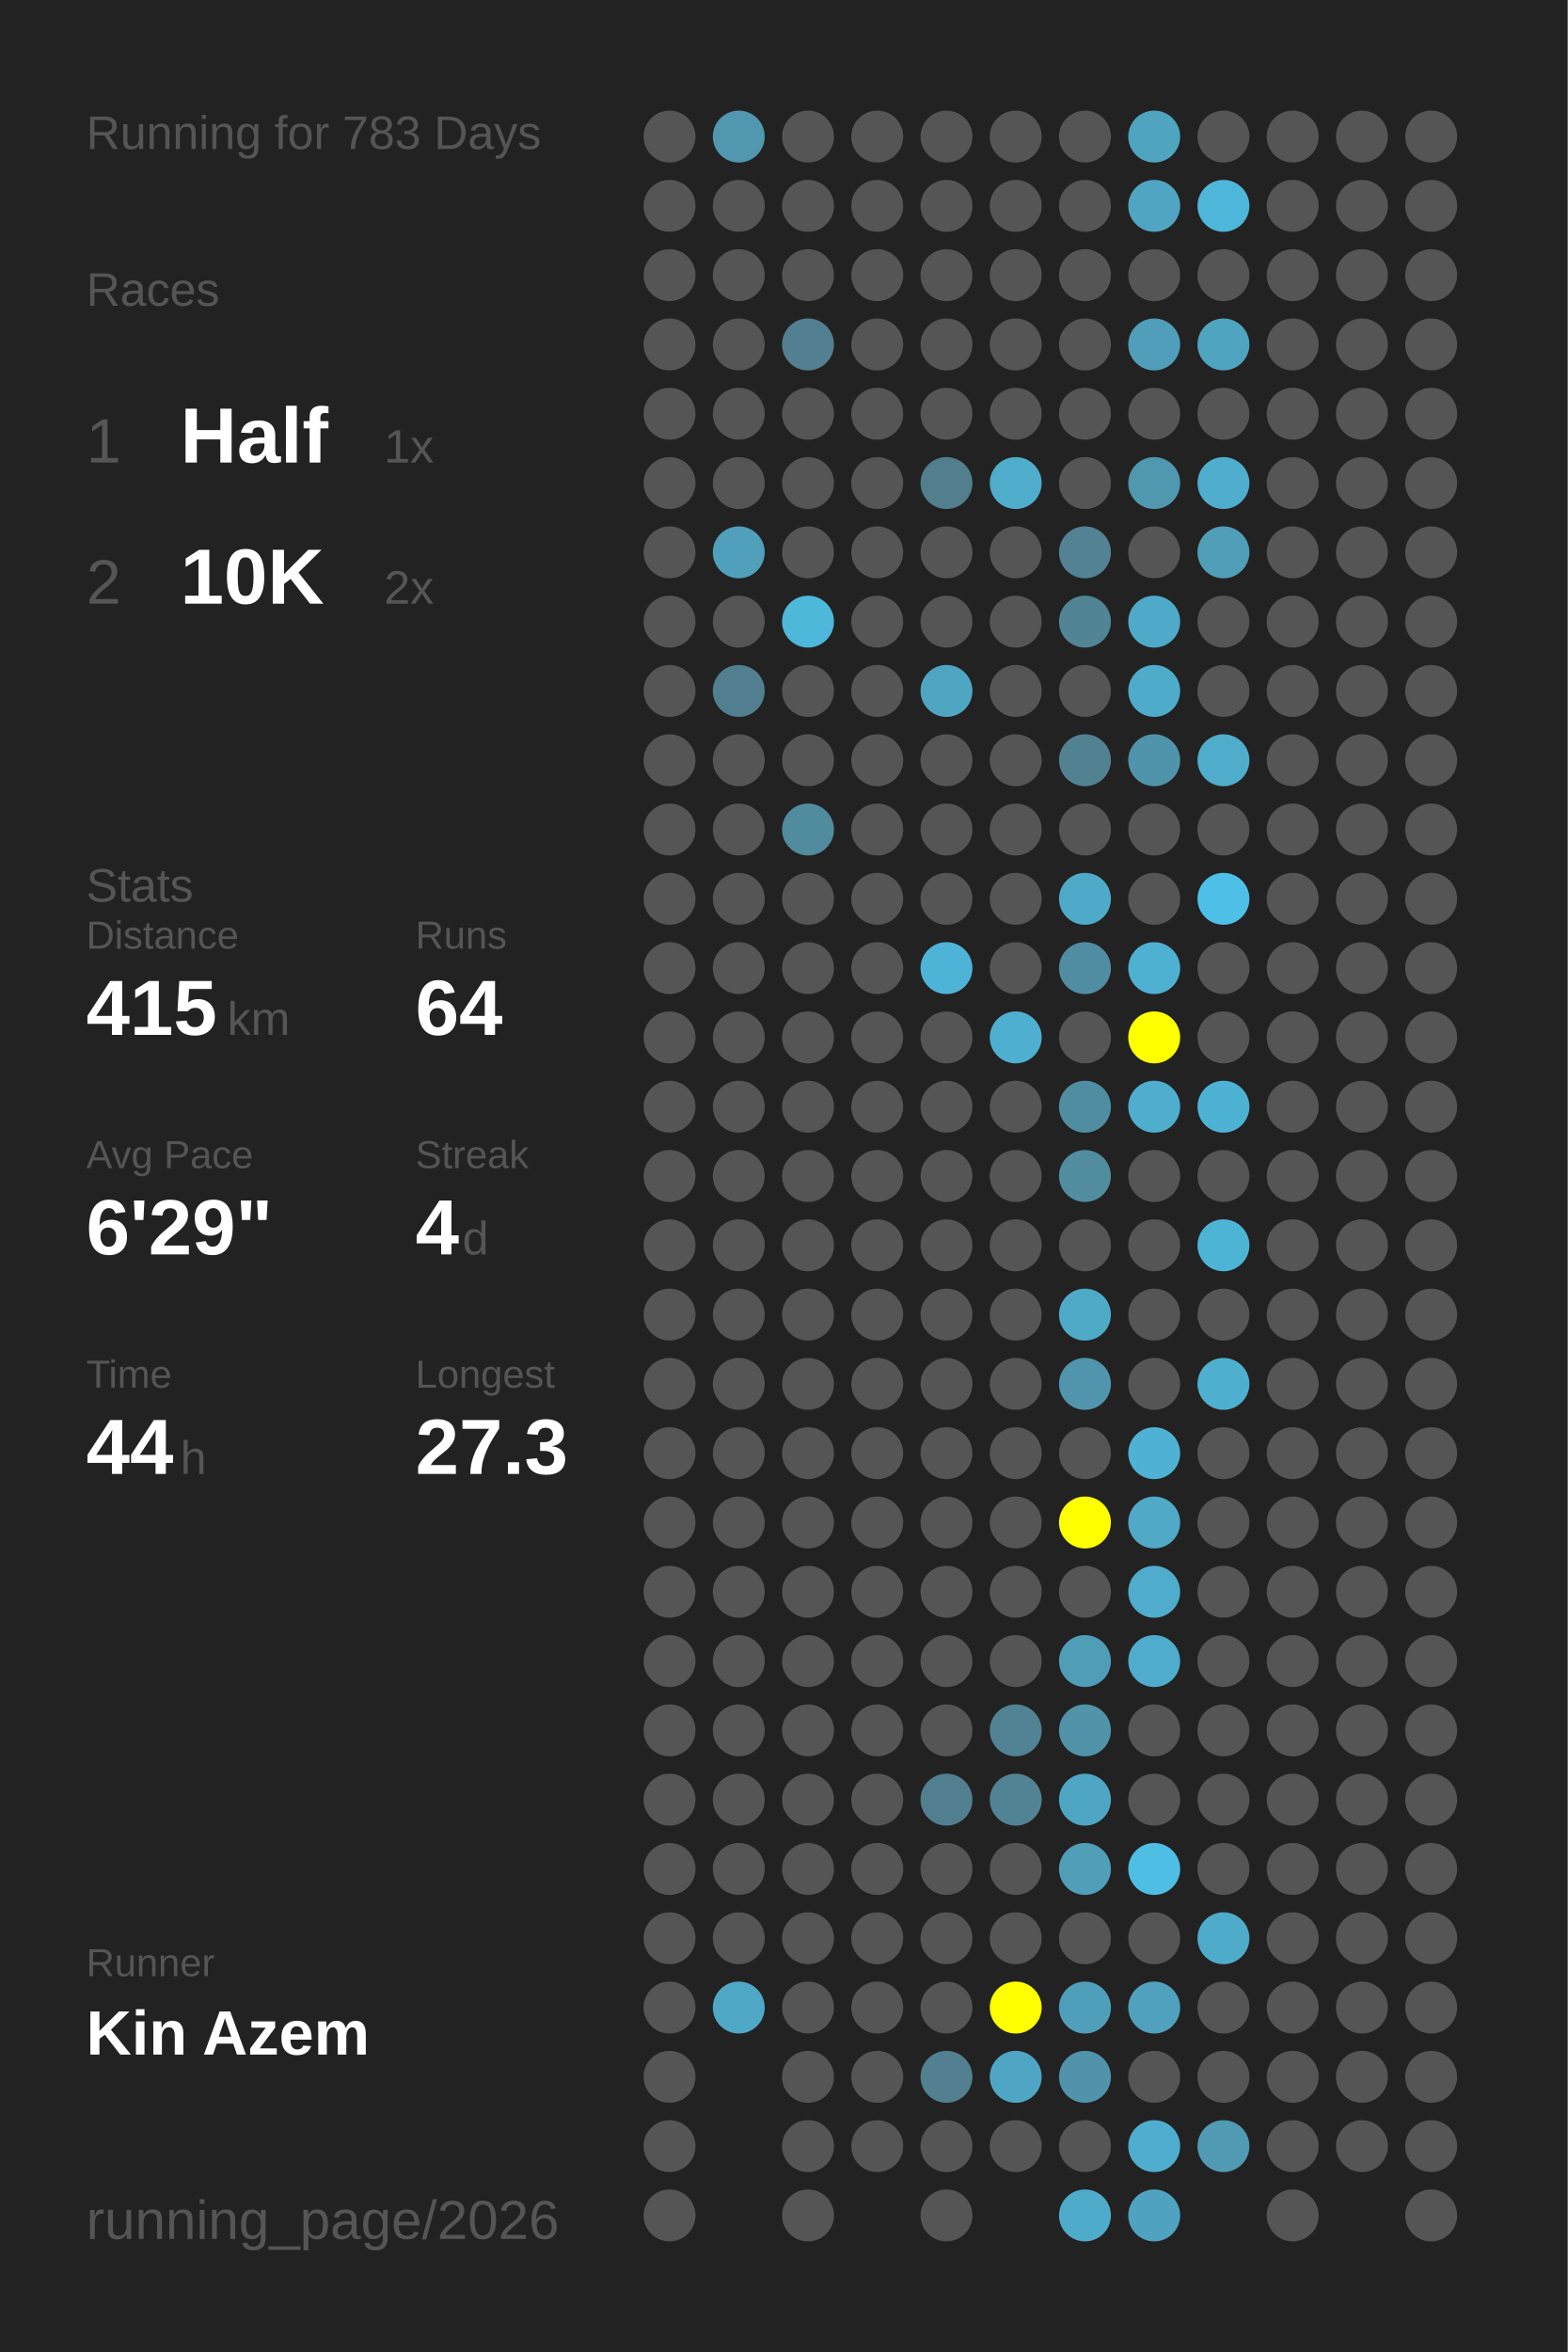
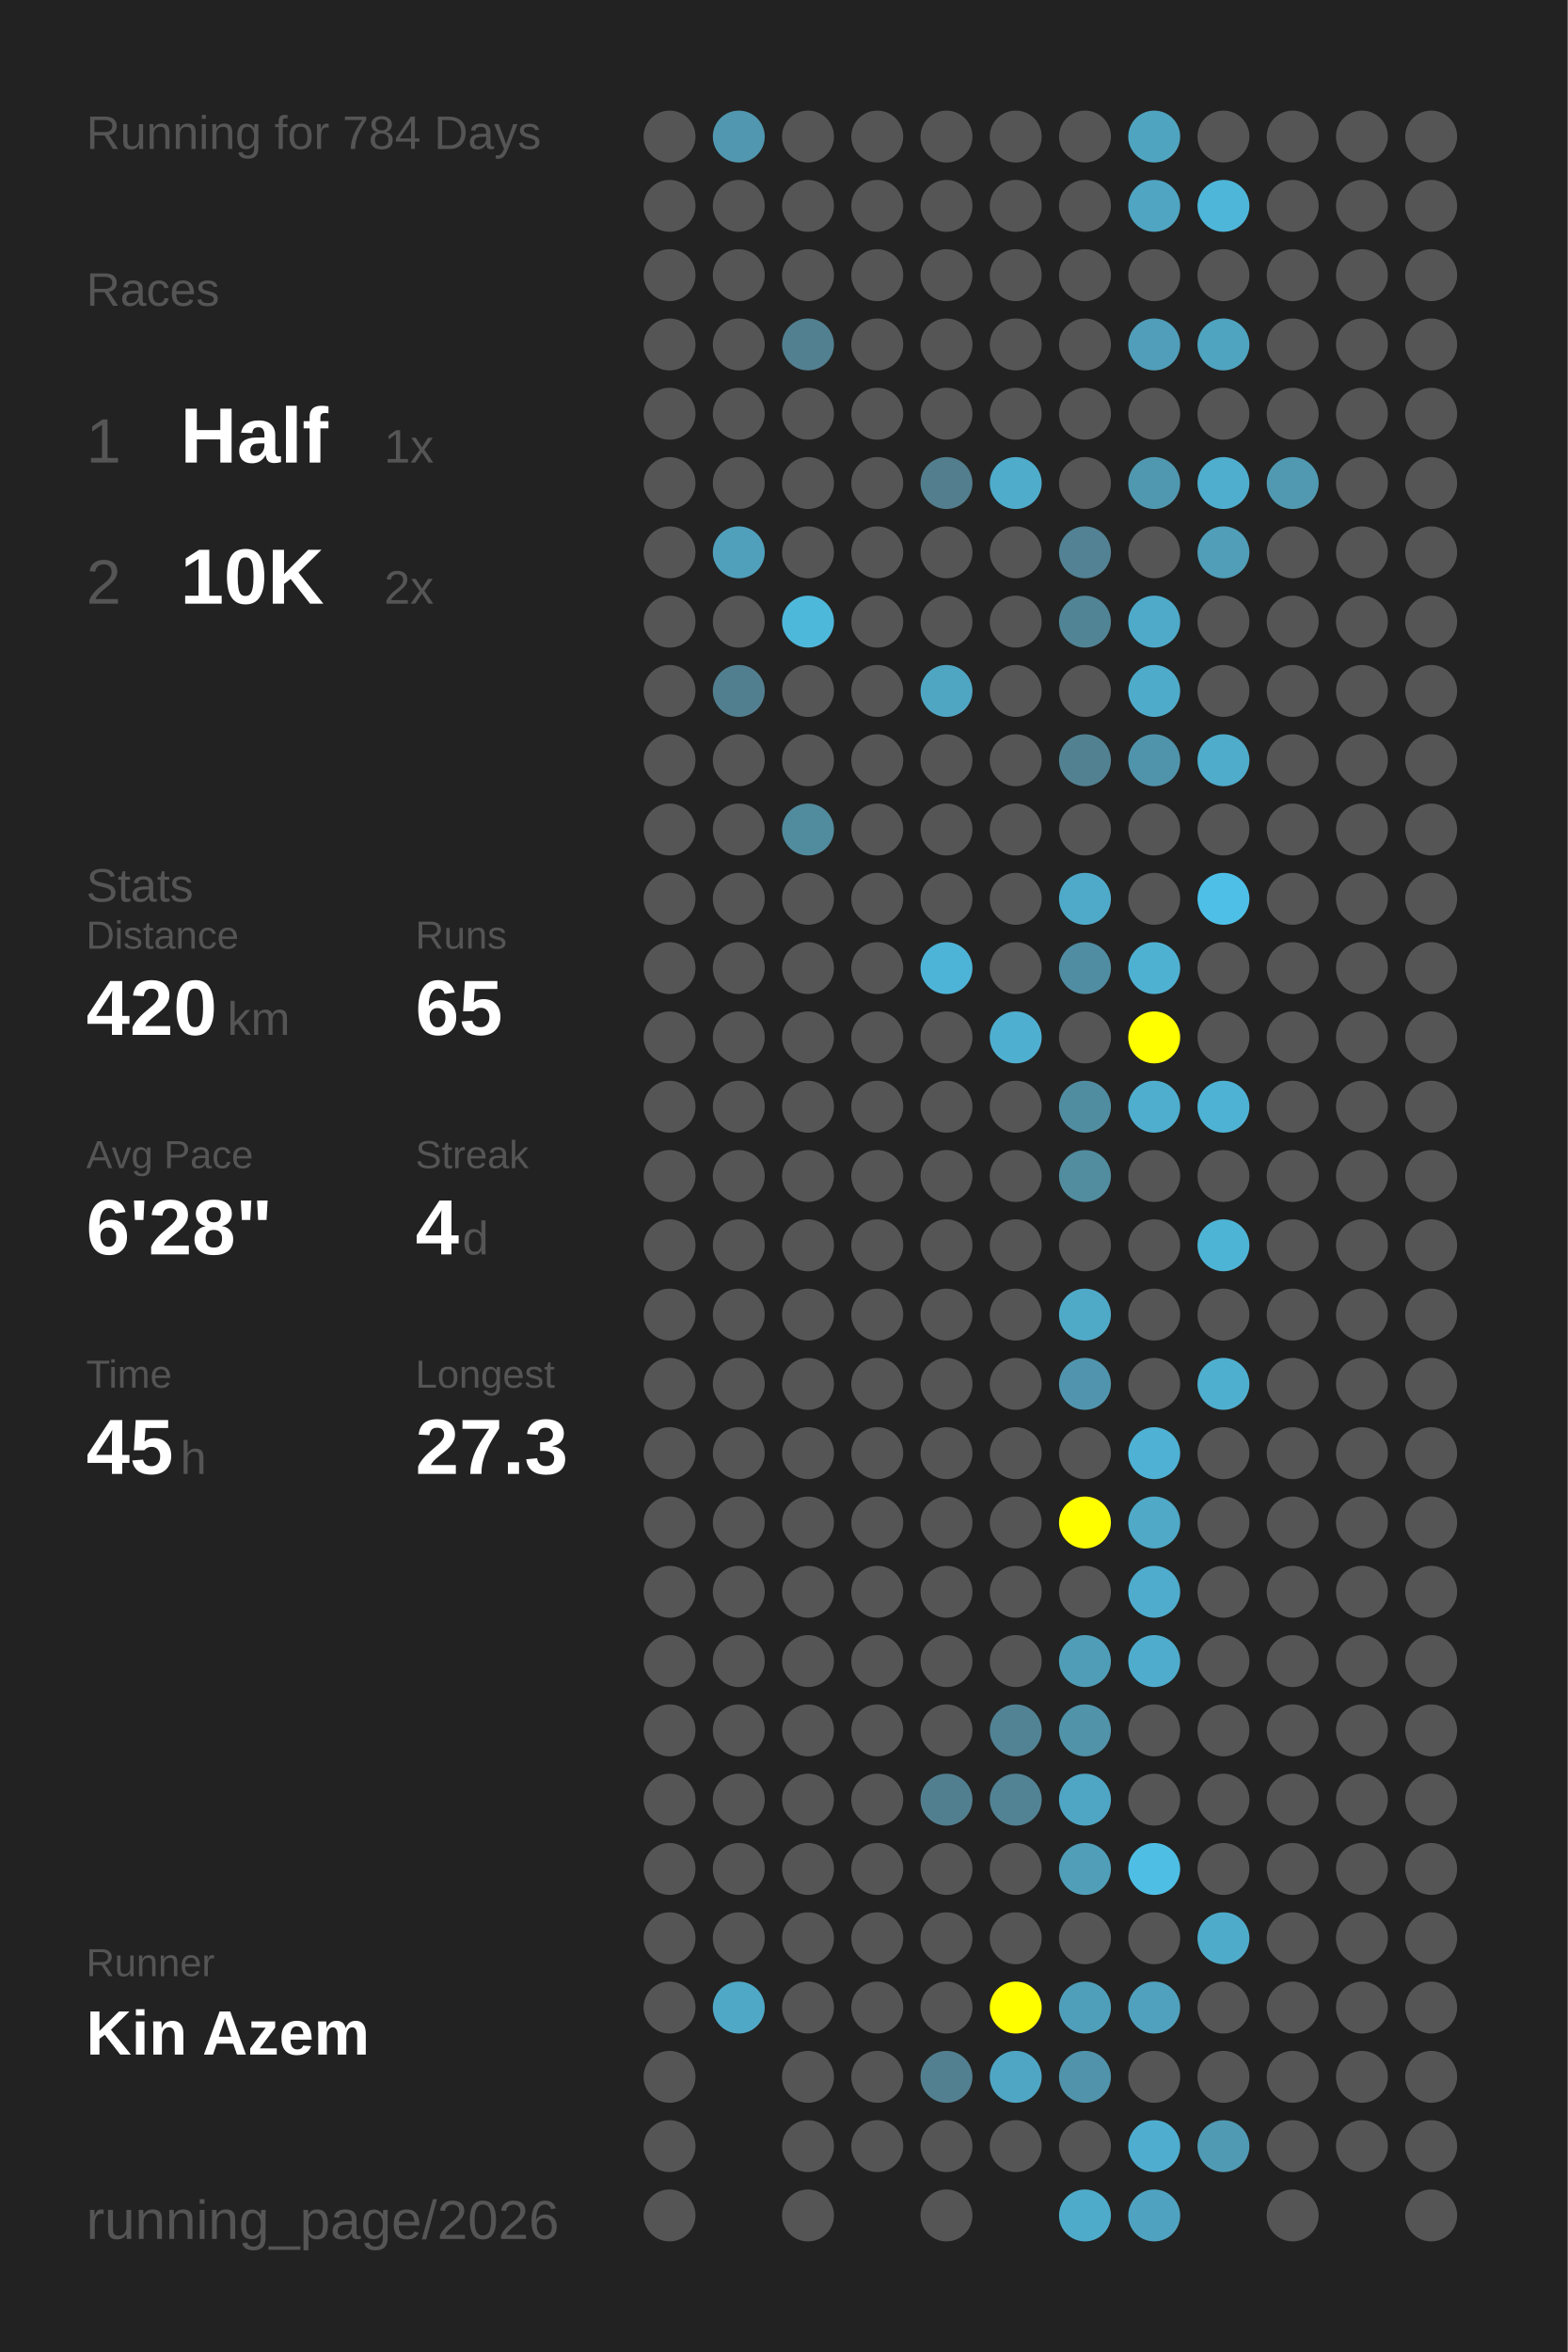
<svg xmlns="http://www.w3.org/2000/svg" baseProfile="full" height="300mm" version="1.1" viewBox="0,0,200,300" width="200mm">
  <defs />
  <rect fill="#222222" height="300" width="200" x="0" y="0" />
-   <text fill="#555555" style="font-size:6px; font-family:Arial;" x="11" y="19">Running for 783 Days</text>
+   <text fill="#555555" style="font-size:6px; font-family:Arial;" x="11" y="19">Running for 784 Days</text>
  <text fill="#555555" style="font-size:6px; font-family:Arial;" x="11" y="39">Races</text>
  <text fill="#555555" style="font-size:8px; font-family:Arial;" x="11" y="59">1</text>
  <text fill="#FFFFFF" style="font-size:10px; font-family:Arial; font-weight:bold;" x="23" y="59">Half</text>
  <text fill="#555555" style="font-size:6px; font-family:Arial;" x="49" y="59">1x</text>
  <text fill="#555555" style="font-size:8px; font-family:Arial;" x="11" y="77">2</text>
  <text fill="#FFFFFF" style="font-size:10px; font-family:Arial; font-weight:bold;" x="23" y="77">10K</text>
  <text fill="#555555" style="font-size:6px; font-family:Arial;" x="49" y="77">2x</text>
  <text fill="#555555" style="font-size:6px; font-family:Arial;" x="11" y="115">Stats</text>
  <text fill="#555555" style="font-size:5px; font-family:Arial;" x="11" y="121">Distance</text>
-   <text fill="#FFFFFF" style="font-size:10px; font-family:Arial; font-weight:bold;" x="11" y="132">415</text>
+   <text fill="#FFFFFF" style="font-size:10px; font-family:Arial; font-weight:bold;" x="11" y="132">420</text>
  <text fill="#555555" style="font-size:6px; font-family:Arial;" x="29" y="132">km</text>
  <text fill="#555555" style="font-size:5px; font-family:Arial;" x="53" y="121">Runs</text>
-   <text fill="#FFFFFF" style="font-size:10px; font-family:Arial; font-weight:bold;" x="53" y="132">64</text>
+   <text fill="#FFFFFF" style="font-size:10px; font-family:Arial; font-weight:bold;" x="53" y="132">65</text>
  <text fill="#555555" style="font-size:5px; font-family:Arial;" x="11" y="149">Avg Pace</text>
-   <text fill="#FFFFFF" style="font-size:10px; font-family:Arial; font-weight:bold;" x="11" y="160">6'29"</text>
+   <text fill="#FFFFFF" style="font-size:10px; font-family:Arial; font-weight:bold;" x="11" y="160">6'28"</text>
  <text fill="#555555" style="font-size:5px; font-family:Arial;" x="53" y="149">Streak</text>
  <text fill="#FFFFFF" style="font-size:10px; font-family:Arial; font-weight:bold;" x="53" y="160">4</text>
  <text fill="#555555" style="font-size:6px; font-family:Arial;" x="59" y="160">d</text>
  <text fill="#555555" style="font-size:5px; font-family:Arial;" x="11" y="177">Time</text>
-   <text fill="#FFFFFF" style="font-size:10px; font-family:Arial; font-weight:bold;" x="11" y="188">44</text>
+   <text fill="#FFFFFF" style="font-size:10px; font-family:Arial; font-weight:bold;" x="11" y="188">45</text>
  <text fill="#555555" style="font-size:6px; font-family:Arial;" x="23" y="188">h</text>
  <text fill="#555555" style="font-size:5px; font-family:Arial;" x="53" y="177">Longest</text>
  <text fill="#FFFFFF" style="font-size:10px; font-family:Arial; font-weight:bold;" x="53" y="188">27.3</text>
  <text fill="#555555" style="font-size:5px; font-family:Arial;" x="11" y="252.065">Runner</text>
  <text fill="#FFFFFF" style="font-size:8px; font-family:Arial; font-weight:bold;" x="11" y="262.065">Kin Azem</text>
  <text fill="#555555" style="font-size:7px; font-family:Arial;" x="11" y="285.581">running_page/2026</text>
  <circle cx="85.417" cy="17.419" fill="#555555" r="3.312" />
  <circle cx="85.417" cy="26.258" fill="#555555" r="3.312" />
  <circle cx="85.417" cy="35.097" fill="#555555" r="3.312" />
  <circle cx="85.417" cy="43.935" fill="#555555" r="3.312" />
  <circle cx="85.417" cy="52.774" fill="#555555" r="3.312" />
  <circle cx="85.417" cy="61.613" fill="#555555" r="3.312" />
  <circle cx="85.417" cy="70.452" fill="#555555" r="3.312" />
  <circle cx="85.417" cy="79.29" fill="#555555" r="3.312" />
  <circle cx="85.417" cy="88.129" fill="#555555" r="3.312" />
  <circle cx="85.417" cy="96.968" fill="#555555" r="3.312" />
  <circle cx="85.417" cy="105.806" fill="#555555" r="3.312" />
  <circle cx="85.417" cy="114.645" fill="#555555" r="3.312" />
  <circle cx="85.417" cy="123.484" fill="#555555" r="3.312" />
  <circle cx="85.417" cy="132.323" fill="#555555" r="3.312" />
  <circle cx="85.417" cy="141.161" fill="#555555" r="3.312" />
  <circle cx="85.417" cy="150" fill="#555555" r="3.312" />
  <circle cx="85.417" cy="158.839" fill="#555555" r="3.312" />
  <circle cx="85.417" cy="167.677" fill="#555555" r="3.312" />
  <circle cx="85.417" cy="176.516" fill="#555555" r="3.312" />
  <circle cx="85.417" cy="185.355" fill="#555555" r="3.312" />
  <circle cx="85.417" cy="194.194" fill="#555555" r="3.312" />
  <circle cx="85.417" cy="203.032" fill="#555555" r="3.312" />
  <circle cx="85.417" cy="211.871" fill="#555555" r="3.312" />
  <circle cx="85.417" cy="220.71" fill="#555555" r="3.312" />
  <circle cx="85.417" cy="229.548" fill="#555555" r="3.312" />
  <circle cx="85.417" cy="238.387" fill="#555555" r="3.312" />
  <circle cx="85.417" cy="247.226" fill="#555555" r="3.312" />
  <circle cx="85.417" cy="256.065" fill="#555555" r="3.312" />
  <circle cx="85.417" cy="264.903" fill="#555555" r="3.312" />
  <circle cx="85.417" cy="273.742" fill="#555555" r="3.312" />
  <circle cx="85.417" cy="282.581" fill="#555555" r="3.312" />
  <circle cx="94.25" cy="17.419" fill="#5097af" r="3.312" />
  <circle cx="94.25" cy="26.258" fill="#555555" r="3.312" />
  <circle cx="94.25" cy="35.097" fill="#555555" r="3.312" />
  <circle cx="94.25" cy="43.935" fill="#555555" r="3.312" />
  <circle cx="94.25" cy="52.774" fill="#555555" r="3.312" />
  <circle cx="94.25" cy="61.613" fill="#555555" r="3.312" />
  <circle cx="94.25" cy="70.452" fill="#50a0bb" r="3.312" />
  <circle cx="94.25" cy="79.29" fill="#555555" r="3.312" />
  <circle cx="94.25" cy="88.129" fill="#527f8f" r="3.312" />
  <circle cx="94.25" cy="96.968" fill="#555555" r="3.312" />
  <circle cx="94.25" cy="105.806" fill="#555555" r="3.312" />
  <circle cx="94.25" cy="114.645" fill="#555555" r="3.312" />
  <circle cx="94.25" cy="123.484" fill="#555555" r="3.312" />
  <circle cx="94.25" cy="132.323" fill="#555555" r="3.312" />
  <circle cx="94.25" cy="141.161" fill="#555555" r="3.312" />
  <circle cx="94.25" cy="150" fill="#555555" r="3.312" />
  <circle cx="94.25" cy="158.839" fill="#555555" r="3.312" />
  <circle cx="94.25" cy="167.677" fill="#555555" r="3.312" />
  <circle cx="94.25" cy="176.516" fill="#555555" r="3.312" />
  <circle cx="94.25" cy="185.355" fill="#555555" r="3.312" />
  <circle cx="94.25" cy="194.194" fill="#555555" r="3.312" />
  <circle cx="94.25" cy="203.032" fill="#555555" r="3.312" />
  <circle cx="94.25" cy="211.871" fill="#555555" r="3.312" />
  <circle cx="94.25" cy="220.71" fill="#555555" r="3.312" />
  <circle cx="94.25" cy="229.548" fill="#555555" r="3.312" />
  <circle cx="94.25" cy="238.387" fill="#555555" r="3.312" />
  <circle cx="94.25" cy="247.226" fill="#555555" r="3.312" />
  <circle cx="94.25" cy="256.065" fill="#4fa8c6" r="3.312" />
  <circle cx="103.083" cy="17.419" fill="#555555" r="3.312" />
  <circle cx="103.083" cy="26.258" fill="#555555" r="3.312" />
  <circle cx="103.083" cy="35.097" fill="#555555" r="3.312" />
  <circle cx="103.083" cy="43.935" fill="#528090" r="3.312" />
  <circle cx="103.083" cy="52.774" fill="#555555" r="3.312" />
  <circle cx="103.083" cy="61.613" fill="#555555" r="3.312" />
  <circle cx="103.083" cy="70.452" fill="#555555" r="3.312" />
  <circle cx="103.083" cy="79.29" fill="#4eb8db" r="3.312" />
  <circle cx="103.083" cy="88.129" fill="#555555" r="3.312" />
  <circle cx="103.083" cy="96.968" fill="#555555" r="3.312" />
  <circle cx="103.083" cy="105.806" fill="#518b9e" r="3.312" />
  <circle cx="103.083" cy="114.645" fill="#555555" r="3.312" />
  <circle cx="103.083" cy="123.484" fill="#555555" r="3.312" />
  <circle cx="103.083" cy="132.323" fill="#555555" r="3.312" />
  <circle cx="103.083" cy="141.161" fill="#555555" r="3.312" />
  <circle cx="103.083" cy="150" fill="#555555" r="3.312" />
  <circle cx="103.083" cy="158.839" fill="#555555" r="3.312" />
  <circle cx="103.083" cy="167.677" fill="#555555" r="3.312" />
  <circle cx="103.083" cy="176.516" fill="#555555" r="3.312" />
  <circle cx="103.083" cy="185.355" fill="#555555" r="3.312" />
  <circle cx="103.083" cy="194.194" fill="#555555" r="3.312" />
  <circle cx="103.083" cy="203.032" fill="#555555" r="3.312" />
  <circle cx="103.083" cy="211.871" fill="#555555" r="3.312" />
  <circle cx="103.083" cy="220.71" fill="#555555" r="3.312" />
  <circle cx="103.083" cy="229.548" fill="#555555" r="3.312" />
  <circle cx="103.083" cy="238.387" fill="#555555" r="3.312" />
  <circle cx="103.083" cy="247.226" fill="#555555" r="3.312" />
  <circle cx="103.083" cy="256.065" fill="#555555" r="3.312" />
  <circle cx="103.083" cy="264.903" fill="#555555" r="3.312" />
  <circle cx="103.083" cy="273.742" fill="#555555" r="3.312" />
  <circle cx="103.083" cy="282.581" fill="#555555" r="3.312" />
  <circle cx="111.917" cy="17.419" fill="#555555" r="3.312" />
  <circle cx="111.917" cy="26.258" fill="#555555" r="3.312" />
  <circle cx="111.917" cy="35.097" fill="#555555" r="3.312" />
  <circle cx="111.917" cy="43.935" fill="#555555" r="3.312" />
  <circle cx="111.917" cy="52.774" fill="#555555" r="3.312" />
  <circle cx="111.917" cy="61.613" fill="#555555" r="3.312" />
  <circle cx="111.917" cy="70.452" fill="#555555" r="3.312" />
  <circle cx="111.917" cy="79.29" fill="#555555" r="3.312" />
  <circle cx="111.917" cy="88.129" fill="#555555" r="3.312" />
  <circle cx="111.917" cy="96.968" fill="#555555" r="3.312" />
  <circle cx="111.917" cy="105.806" fill="#555555" r="3.312" />
  <circle cx="111.917" cy="114.645" fill="#555555" r="3.312" />
  <circle cx="111.917" cy="123.484" fill="#555555" r="3.312" />
  <circle cx="111.917" cy="132.323" fill="#555555" r="3.312" />
  <circle cx="111.917" cy="141.161" fill="#555555" r="3.312" />
  <circle cx="111.917" cy="150" fill="#555555" r="3.312" />
  <circle cx="111.917" cy="158.839" fill="#555555" r="3.312" />
  <circle cx="111.917" cy="167.677" fill="#555555" r="3.312" />
  <circle cx="111.917" cy="176.516" fill="#555555" r="3.312" />
  <circle cx="111.917" cy="185.355" fill="#555555" r="3.312" />
  <circle cx="111.917" cy="194.194" fill="#555555" r="3.312" />
  <circle cx="111.917" cy="203.032" fill="#555555" r="3.312" />
  <circle cx="111.917" cy="211.871" fill="#555555" r="3.312" />
  <circle cx="111.917" cy="220.71" fill="#555555" r="3.312" />
  <circle cx="111.917" cy="229.548" fill="#555555" r="3.312" />
  <circle cx="111.917" cy="238.387" fill="#555555" r="3.312" />
  <circle cx="111.917" cy="247.226" fill="#555555" r="3.312" />
  <circle cx="111.917" cy="256.065" fill="#555555" r="3.312" />
  <circle cx="111.917" cy="264.903" fill="#555555" r="3.312" />
  <circle cx="111.917" cy="273.742" fill="#555555" r="3.312" />
  <circle cx="120.75" cy="17.419" fill="#555555" r="3.312" />
  <circle cx="120.75" cy="26.258" fill="#555555" r="3.312" />
  <circle cx="120.75" cy="35.097" fill="#555555" r="3.312" />
  <circle cx="120.75" cy="43.935" fill="#555555" r="3.312" />
  <circle cx="120.75" cy="52.774" fill="#555555" r="3.312" />
  <circle cx="120.75" cy="61.613" fill="#527e8d" r="3.312" />
  <circle cx="120.75" cy="70.452" fill="#555555" r="3.312" />
  <circle cx="120.75" cy="79.29" fill="#555555" r="3.312" />
  <circle cx="120.75" cy="88.129" fill="#4fa6c3" r="3.312" />
  <circle cx="120.75" cy="96.968" fill="#555555" r="3.312" />
  <circle cx="120.75" cy="105.806" fill="#555555" r="3.312" />
  <circle cx="120.75" cy="114.645" fill="#555555" r="3.312" />
  <circle cx="120.75" cy="123.484" fill="#4eb4d7" r="3.312" />
  <circle cx="120.75" cy="132.323" fill="#555555" r="3.312" />
  <circle cx="120.75" cy="141.161" fill="#555555" r="3.312" />
  <circle cx="120.75" cy="150" fill="#555555" r="3.312" />
  <circle cx="120.75" cy="158.839" fill="#555555" r="3.312" />
  <circle cx="120.75" cy="167.677" fill="#555555" r="3.312" />
  <circle cx="120.75" cy="176.516" fill="#555555" r="3.312" />
  <circle cx="120.75" cy="185.355" fill="#555555" r="3.312" />
  <circle cx="120.75" cy="194.194" fill="#555555" r="3.312" />
  <circle cx="120.75" cy="203.032" fill="#555555" r="3.312" />
  <circle cx="120.75" cy="211.871" fill="#555555" r="3.312" />
  <circle cx="120.75" cy="220.71" fill="#555555" r="3.312" />
  <circle cx="120.75" cy="229.548" fill="#527f8f" r="3.312" />
  <circle cx="120.75" cy="238.387" fill="#555555" r="3.312" />
  <circle cx="120.75" cy="247.226" fill="#555555" r="3.312" />
  <circle cx="120.75" cy="256.065" fill="#555555" r="3.312" />
  <circle cx="120.75" cy="264.903" fill="#528090" r="3.312" />
  <circle cx="120.75" cy="273.742" fill="#555555" r="3.312" />
  <circle cx="120.75" cy="282.581" fill="#555555" r="3.312" />
  <circle cx="129.583" cy="17.419" fill="#555555" r="3.312" />
  <circle cx="129.583" cy="26.258" fill="#555555" r="3.312" />
  <circle cx="129.583" cy="35.097" fill="#555555" r="3.312" />
  <circle cx="129.583" cy="43.935" fill="#555555" r="3.312" />
  <circle cx="129.583" cy="52.774" fill="#555555" r="3.312" />
  <circle cx="129.583" cy="61.613" fill="#4faccb" r="3.312" />
  <circle cx="129.583" cy="70.452" fill="#555555" r="3.312" />
  <circle cx="129.583" cy="79.29" fill="#555555" r="3.312" />
  <circle cx="129.583" cy="88.129" fill="#555555" r="3.312" />
  <circle cx="129.583" cy="96.968" fill="#555555" r="3.312" />
  <circle cx="129.583" cy="105.806" fill="#555555" r="3.312" />
  <circle cx="129.583" cy="114.645" fill="#555555" r="3.312" />
  <circle cx="129.583" cy="123.484" fill="#555555" r="3.312" />
  <circle cx="129.583" cy="132.323" fill="#4fafd0" r="3.312" />
  <circle cx="129.583" cy="141.161" fill="#555555" r="3.312" />
  <circle cx="129.583" cy="150" fill="#555555" r="3.312" />
  <circle cx="129.583" cy="158.839" fill="#555555" r="3.312" />
  <circle cx="129.583" cy="167.677" fill="#555555" r="3.312" />
  <circle cx="129.583" cy="176.516" fill="#555555" r="3.312" />
  <circle cx="129.583" cy="185.355" fill="#555555" r="3.312" />
  <circle cx="129.583" cy="194.194" fill="#555555" r="3.312" />
  <circle cx="129.583" cy="203.032" fill="#555555" r="3.312" />
  <circle cx="129.583" cy="211.871" fill="#555555" r="3.312" />
  <circle cx="129.583" cy="220.71" fill="#528394" r="3.312" />
  <circle cx="129.583" cy="229.548" fill="#528394" r="3.312" />
  <circle cx="129.583" cy="238.387" fill="#555555" r="3.312" />
  <circle cx="129.583" cy="247.226" fill="#555555" r="3.312" />
  <circle cx="129.583" cy="256.065" fill="#FFFF00" r="3.312" />
  <circle cx="129.583" cy="264.903" fill="#4fa6c4" r="3.312" />
  <circle cx="129.583" cy="273.742" fill="#555555" r="3.312" />
  <circle cx="138.417" cy="17.419" fill="#555555" r="3.312" />
  <circle cx="138.417" cy="26.258" fill="#555555" r="3.312" />
  <circle cx="138.417" cy="35.097" fill="#555555" r="3.312" />
  <circle cx="138.417" cy="43.935" fill="#555555" r="3.312" />
  <circle cx="138.417" cy="52.774" fill="#555555" r="3.312" />
  <circle cx="138.417" cy="61.613" fill="#555555" r="3.312" />
  <circle cx="138.417" cy="70.452" fill="#528293" r="3.312" />
  <circle cx="138.417" cy="79.29" fill="#518495" r="3.312" />
  <circle cx="138.417" cy="88.129" fill="#555555" r="3.312" />
  <circle cx="138.417" cy="96.968" fill="#528292" r="3.312" />
  <circle cx="138.417" cy="105.806" fill="#555555" r="3.312" />
  <circle cx="138.417" cy="114.645" fill="#4faac9" r="3.312" />
  <circle cx="138.417" cy="123.484" fill="#518da2" r="3.312" />
  <circle cx="138.417" cy="132.323" fill="#555555" r="3.312" />
  <circle cx="138.417" cy="141.161" fill="#518da1" r="3.312" />
  <circle cx="138.417" cy="150" fill="#518c9f" r="3.312" />
  <circle cx="138.417" cy="158.839" fill="#555555" r="3.312" />
  <circle cx="138.417" cy="167.677" fill="#4faac8" r="3.312" />
  <circle cx="138.417" cy="176.516" fill="#5095ad" r="3.312" />
  <circle cx="138.417" cy="185.355" fill="#555555" r="3.312" />
  <circle cx="138.417" cy="194.194" fill="#FFFF00" r="3.312" />
  <circle cx="138.417" cy="203.032" fill="#555555" r="3.312" />
  <circle cx="138.417" cy="211.871" fill="#509db7" r="3.312" />
  <circle cx="138.417" cy="220.71" fill="#5193a9" r="3.312" />
  <circle cx="138.417" cy="229.548" fill="#4fa6c4" r="3.312" />
  <circle cx="138.417" cy="238.387" fill="#509eb8" r="3.312" />
  <circle cx="138.417" cy="247.226" fill="#555555" r="3.312" />
  <circle cx="138.417" cy="256.065" fill="#509fba" r="3.312" />
  <circle cx="138.417" cy="264.903" fill="#5093aa" r="3.312" />
  <circle cx="138.417" cy="273.742" fill="#555555" r="3.312" />
  <circle cx="138.417" cy="282.581" fill="#4fabca" r="3.312" />
  <circle cx="147.25" cy="17.419" fill="#4fa4c0" r="3.312" />
  <circle cx="147.25" cy="26.258" fill="#4fa5c2" r="3.312" />
  <circle cx="147.25" cy="35.097" fill="#555555" r="3.312" />
  <circle cx="147.25" cy="43.935" fill="#509eb9" r="3.312" />
  <circle cx="147.25" cy="52.774" fill="#555555" r="3.312" />
  <circle cx="147.25" cy="61.613" fill="#5098b0" r="3.312" />
  <circle cx="147.25" cy="70.452" fill="#555555" r="3.312" />
  <circle cx="147.25" cy="79.29" fill="#4faac9" r="3.312" />
  <circle cx="147.25" cy="88.129" fill="#4fabca" r="3.312" />
  <circle cx="147.25" cy="96.968" fill="#5094ab" r="3.312" />
  <circle cx="147.25" cy="105.806" fill="#555555" r="3.312" />
  <circle cx="147.25" cy="114.645" fill="#555555" r="3.312" />
  <circle cx="147.25" cy="123.484" fill="#4fb1d2" r="3.312" />
  <circle cx="147.25" cy="132.323" fill="#FFFF00" r="3.312" />
  <circle cx="147.25" cy="141.161" fill="#4faece" r="3.312" />
  <circle cx="147.25" cy="150" fill="#555555" r="3.312" />
  <circle cx="147.25" cy="158.839" fill="#555555" r="3.312" />
  <circle cx="147.25" cy="167.677" fill="#555555" r="3.312" />
  <circle cx="147.25" cy="176.516" fill="#555555" r="3.312" />
  <circle cx="147.25" cy="185.355" fill="#4fb1d3" r="3.312" />
  <circle cx="147.25" cy="194.194" fill="#4fa9c7" r="3.312" />
  <circle cx="147.25" cy="203.032" fill="#4faccc" r="3.312" />
  <circle cx="147.25" cy="211.871" fill="#4faccc" r="3.312" />
  <circle cx="147.25" cy="220.71" fill="#555555" r="3.312" />
  <circle cx="147.25" cy="229.548" fill="#555555" r="3.312" />
  <circle cx="147.25" cy="238.387" fill="#4ebee4" r="3.312" />
  <circle cx="147.25" cy="247.226" fill="#555555" r="3.312" />
  <circle cx="147.25" cy="256.065" fill="#50a1bd" r="3.312" />
  <circle cx="147.25" cy="264.903" fill="#555555" r="3.312" />
  <circle cx="147.25" cy="273.742" fill="#4faecf" r="3.312" />
  <circle cx="147.25" cy="282.581" fill="#4fa3c0" r="3.312" />
  <circle cx="156.083" cy="17.419" fill="#555555" r="3.312" />
  <circle cx="156.083" cy="26.258" fill="#4eb6d9" r="3.312" />
  <circle cx="156.083" cy="35.097" fill="#555555" r="3.312" />
  <circle cx="156.083" cy="43.935" fill="#4fa4c0" r="3.312" />
  <circle cx="156.083" cy="52.774" fill="#555555" r="3.312" />
  <circle cx="156.083" cy="61.613" fill="#4fadce" r="3.312" />
  <circle cx="156.083" cy="70.452" fill="#509eb8" r="3.312" />
  <circle cx="156.083" cy="79.29" fill="#555555" r="3.312" />
  <circle cx="156.083" cy="88.129" fill="#555555" r="3.312" />
  <circle cx="156.083" cy="96.968" fill="#4faccb" r="3.312" />
  <circle cx="156.083" cy="105.806" fill="#555555" r="3.312" />
  <circle cx="156.083" cy="114.645" fill="#4ec0e7" r="3.312" />
  <circle cx="156.083" cy="123.484" fill="#555555" r="3.312" />
  <circle cx="156.083" cy="132.323" fill="#555555" r="3.312" />
  <circle cx="156.083" cy="141.161" fill="#4eb2d4" r="3.312" />
  <circle cx="156.083" cy="150" fill="#555555" r="3.312" />
  <circle cx="156.083" cy="158.839" fill="#4eb4d6" r="3.312" />
  <circle cx="156.083" cy="167.677" fill="#555555" r="3.312" />
  <circle cx="156.083" cy="176.516" fill="#4fafcf" r="3.312" />
  <circle cx="156.083" cy="185.355" fill="#555555" r="3.312" />
  <circle cx="156.083" cy="194.194" fill="#555555" r="3.312" />
  <circle cx="156.083" cy="203.032" fill="#555555" r="3.312" />
  <circle cx="156.083" cy="211.871" fill="#555555" r="3.312" />
  <circle cx="156.083" cy="220.71" fill="#555555" r="3.312" />
  <circle cx="156.083" cy="229.548" fill="#555555" r="3.312" />
  <circle cx="156.083" cy="238.387" fill="#555555" r="3.312" />
  <circle cx="156.083" cy="247.226" fill="#4fabca" r="3.312" />
  <circle cx="156.083" cy="256.065" fill="#555555" r="3.312" />
  <circle cx="156.083" cy="264.903" fill="#555555" r="3.312" />
  <circle cx="156.083" cy="273.742" fill="#509ab3" r="3.312" />
  <circle cx="164.917" cy="17.419" fill="#555555" r="3.312" />
  <circle cx="164.917" cy="26.258" fill="#555555" r="3.312" />
  <circle cx="164.917" cy="35.097" fill="#555555" r="3.312" />
  <circle cx="164.917" cy="43.935" fill="#555555" r="3.312" />
  <circle cx="164.917" cy="52.774" fill="#555555" r="3.312" />
-   <circle cx="164.917" cy="61.613" fill="#555555" r="3.312" />
+   <circle cx="164.917" cy="61.613" fill="#5099b1" r="3.312" />
  <circle cx="164.917" cy="70.452" fill="#555555" r="3.312" />
  <circle cx="164.917" cy="79.29" fill="#555555" r="3.312" />
  <circle cx="164.917" cy="88.129" fill="#555555" r="3.312" />
  <circle cx="164.917" cy="96.968" fill="#555555" r="3.312" />
  <circle cx="164.917" cy="105.806" fill="#555555" r="3.312" />
  <circle cx="164.917" cy="114.645" fill="#555555" r="3.312" />
  <circle cx="164.917" cy="123.484" fill="#555555" r="3.312" />
  <circle cx="164.917" cy="132.323" fill="#555555" r="3.312" />
  <circle cx="164.917" cy="141.161" fill="#555555" r="3.312" />
  <circle cx="164.917" cy="150" fill="#555555" r="3.312" />
  <circle cx="164.917" cy="158.839" fill="#555555" r="3.312" />
  <circle cx="164.917" cy="167.677" fill="#555555" r="3.312" />
  <circle cx="164.917" cy="176.516" fill="#555555" r="3.312" />
  <circle cx="164.917" cy="185.355" fill="#555555" r="3.312" />
  <circle cx="164.917" cy="194.194" fill="#555555" r="3.312" />
  <circle cx="164.917" cy="203.032" fill="#555555" r="3.312" />
  <circle cx="164.917" cy="211.871" fill="#555555" r="3.312" />
  <circle cx="164.917" cy="220.71" fill="#555555" r="3.312" />
  <circle cx="164.917" cy="229.548" fill="#555555" r="3.312" />
  <circle cx="164.917" cy="238.387" fill="#555555" r="3.312" />
  <circle cx="164.917" cy="247.226" fill="#555555" r="3.312" />
  <circle cx="164.917" cy="256.065" fill="#555555" r="3.312" />
  <circle cx="164.917" cy="264.903" fill="#555555" r="3.312" />
  <circle cx="164.917" cy="273.742" fill="#555555" r="3.312" />
  <circle cx="164.917" cy="282.581" fill="#555555" r="3.312" />
  <circle cx="173.75" cy="17.419" fill="#555555" r="3.312" />
  <circle cx="173.75" cy="26.258" fill="#555555" r="3.312" />
  <circle cx="173.75" cy="35.097" fill="#555555" r="3.312" />
  <circle cx="173.75" cy="43.935" fill="#555555" r="3.312" />
  <circle cx="173.75" cy="52.774" fill="#555555" r="3.312" />
  <circle cx="173.75" cy="61.613" fill="#555555" r="3.312" />
  <circle cx="173.75" cy="70.452" fill="#555555" r="3.312" />
  <circle cx="173.75" cy="79.29" fill="#555555" r="3.312" />
  <circle cx="173.75" cy="88.129" fill="#555555" r="3.312" />
  <circle cx="173.75" cy="96.968" fill="#555555" r="3.312" />
  <circle cx="173.75" cy="105.806" fill="#555555" r="3.312" />
  <circle cx="173.75" cy="114.645" fill="#555555" r="3.312" />
  <circle cx="173.75" cy="123.484" fill="#555555" r="3.312" />
  <circle cx="173.75" cy="132.323" fill="#555555" r="3.312" />
  <circle cx="173.75" cy="141.161" fill="#555555" r="3.312" />
  <circle cx="173.75" cy="150" fill="#555555" r="3.312" />
  <circle cx="173.75" cy="158.839" fill="#555555" r="3.312" />
  <circle cx="173.75" cy="167.677" fill="#555555" r="3.312" />
  <circle cx="173.75" cy="176.516" fill="#555555" r="3.312" />
  <circle cx="173.75" cy="185.355" fill="#555555" r="3.312" />
  <circle cx="173.75" cy="194.194" fill="#555555" r="3.312" />
  <circle cx="173.75" cy="203.032" fill="#555555" r="3.312" />
  <circle cx="173.75" cy="211.871" fill="#555555" r="3.312" />
  <circle cx="173.75" cy="220.71" fill="#555555" r="3.312" />
  <circle cx="173.75" cy="229.548" fill="#555555" r="3.312" />
  <circle cx="173.75" cy="238.387" fill="#555555" r="3.312" />
  <circle cx="173.75" cy="247.226" fill="#555555" r="3.312" />
  <circle cx="173.75" cy="256.065" fill="#555555" r="3.312" />
  <circle cx="173.75" cy="264.903" fill="#555555" r="3.312" />
  <circle cx="173.75" cy="273.742" fill="#555555" r="3.312" />
  <circle cx="182.583" cy="17.419" fill="#555555" r="3.312" />
  <circle cx="182.583" cy="26.258" fill="#555555" r="3.312" />
  <circle cx="182.583" cy="35.097" fill="#555555" r="3.312" />
  <circle cx="182.583" cy="43.935" fill="#555555" r="3.312" />
  <circle cx="182.583" cy="52.774" fill="#555555" r="3.312" />
  <circle cx="182.583" cy="61.613" fill="#555555" r="3.312" />
  <circle cx="182.583" cy="70.452" fill="#555555" r="3.312" />
  <circle cx="182.583" cy="79.29" fill="#555555" r="3.312" />
  <circle cx="182.583" cy="88.129" fill="#555555" r="3.312" />
  <circle cx="182.583" cy="96.968" fill="#555555" r="3.312" />
  <circle cx="182.583" cy="105.806" fill="#555555" r="3.312" />
  <circle cx="182.583" cy="114.645" fill="#555555" r="3.312" />
  <circle cx="182.583" cy="123.484" fill="#555555" r="3.312" />
  <circle cx="182.583" cy="132.323" fill="#555555" r="3.312" />
  <circle cx="182.583" cy="141.161" fill="#555555" r="3.312" />
  <circle cx="182.583" cy="150" fill="#555555" r="3.312" />
  <circle cx="182.583" cy="158.839" fill="#555555" r="3.312" />
  <circle cx="182.583" cy="167.677" fill="#555555" r="3.312" />
  <circle cx="182.583" cy="176.516" fill="#555555" r="3.312" />
  <circle cx="182.583" cy="185.355" fill="#555555" r="3.312" />
  <circle cx="182.583" cy="194.194" fill="#555555" r="3.312" />
  <circle cx="182.583" cy="203.032" fill="#555555" r="3.312" />
  <circle cx="182.583" cy="211.871" fill="#555555" r="3.312" />
  <circle cx="182.583" cy="220.71" fill="#555555" r="3.312" />
  <circle cx="182.583" cy="229.548" fill="#555555" r="3.312" />
  <circle cx="182.583" cy="238.387" fill="#555555" r="3.312" />
  <circle cx="182.583" cy="247.226" fill="#555555" r="3.312" />
  <circle cx="182.583" cy="256.065" fill="#555555" r="3.312" />
  <circle cx="182.583" cy="264.903" fill="#555555" r="3.312" />
  <circle cx="182.583" cy="273.742" fill="#555555" r="3.312" />
  <circle cx="182.583" cy="282.581" fill="#555555" r="3.312" />
</svg>
